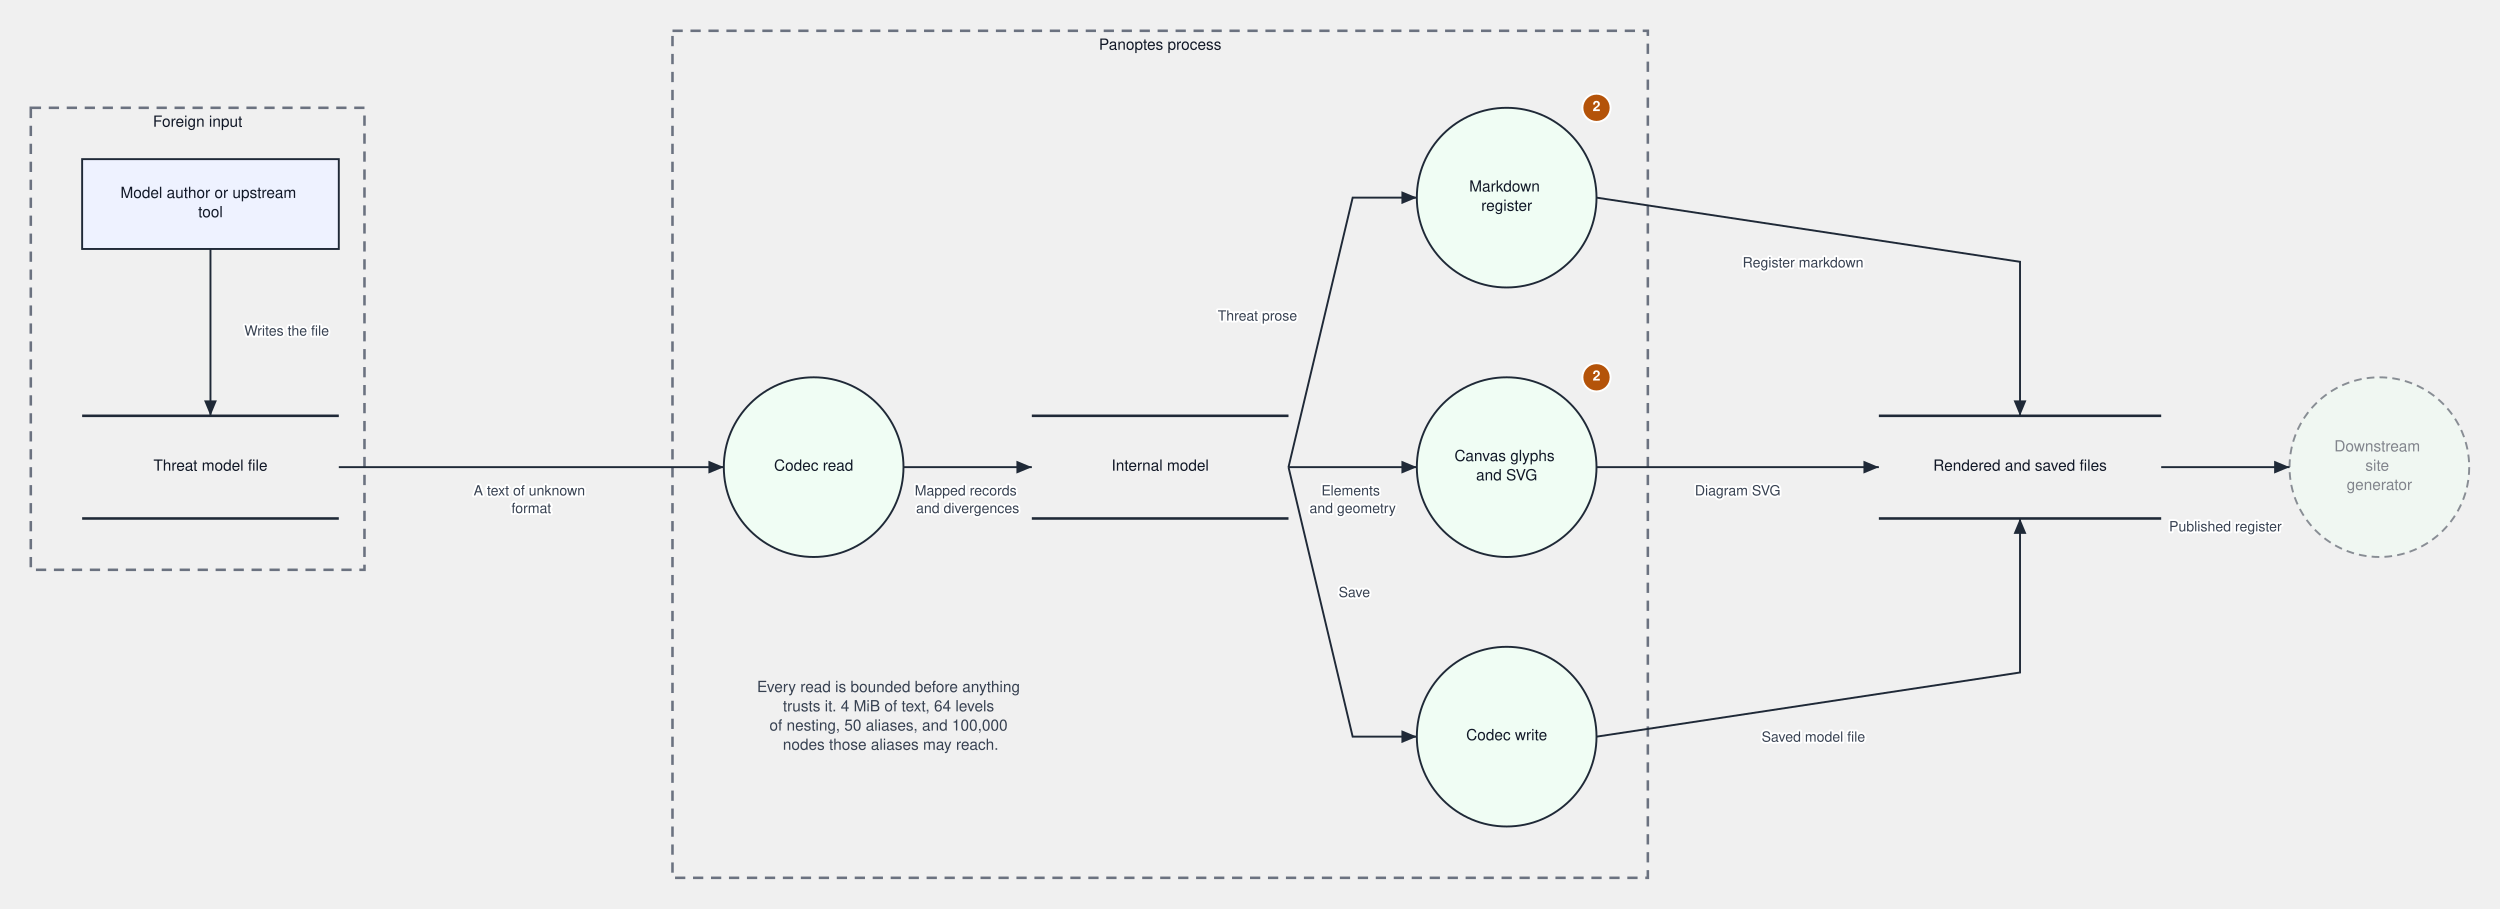
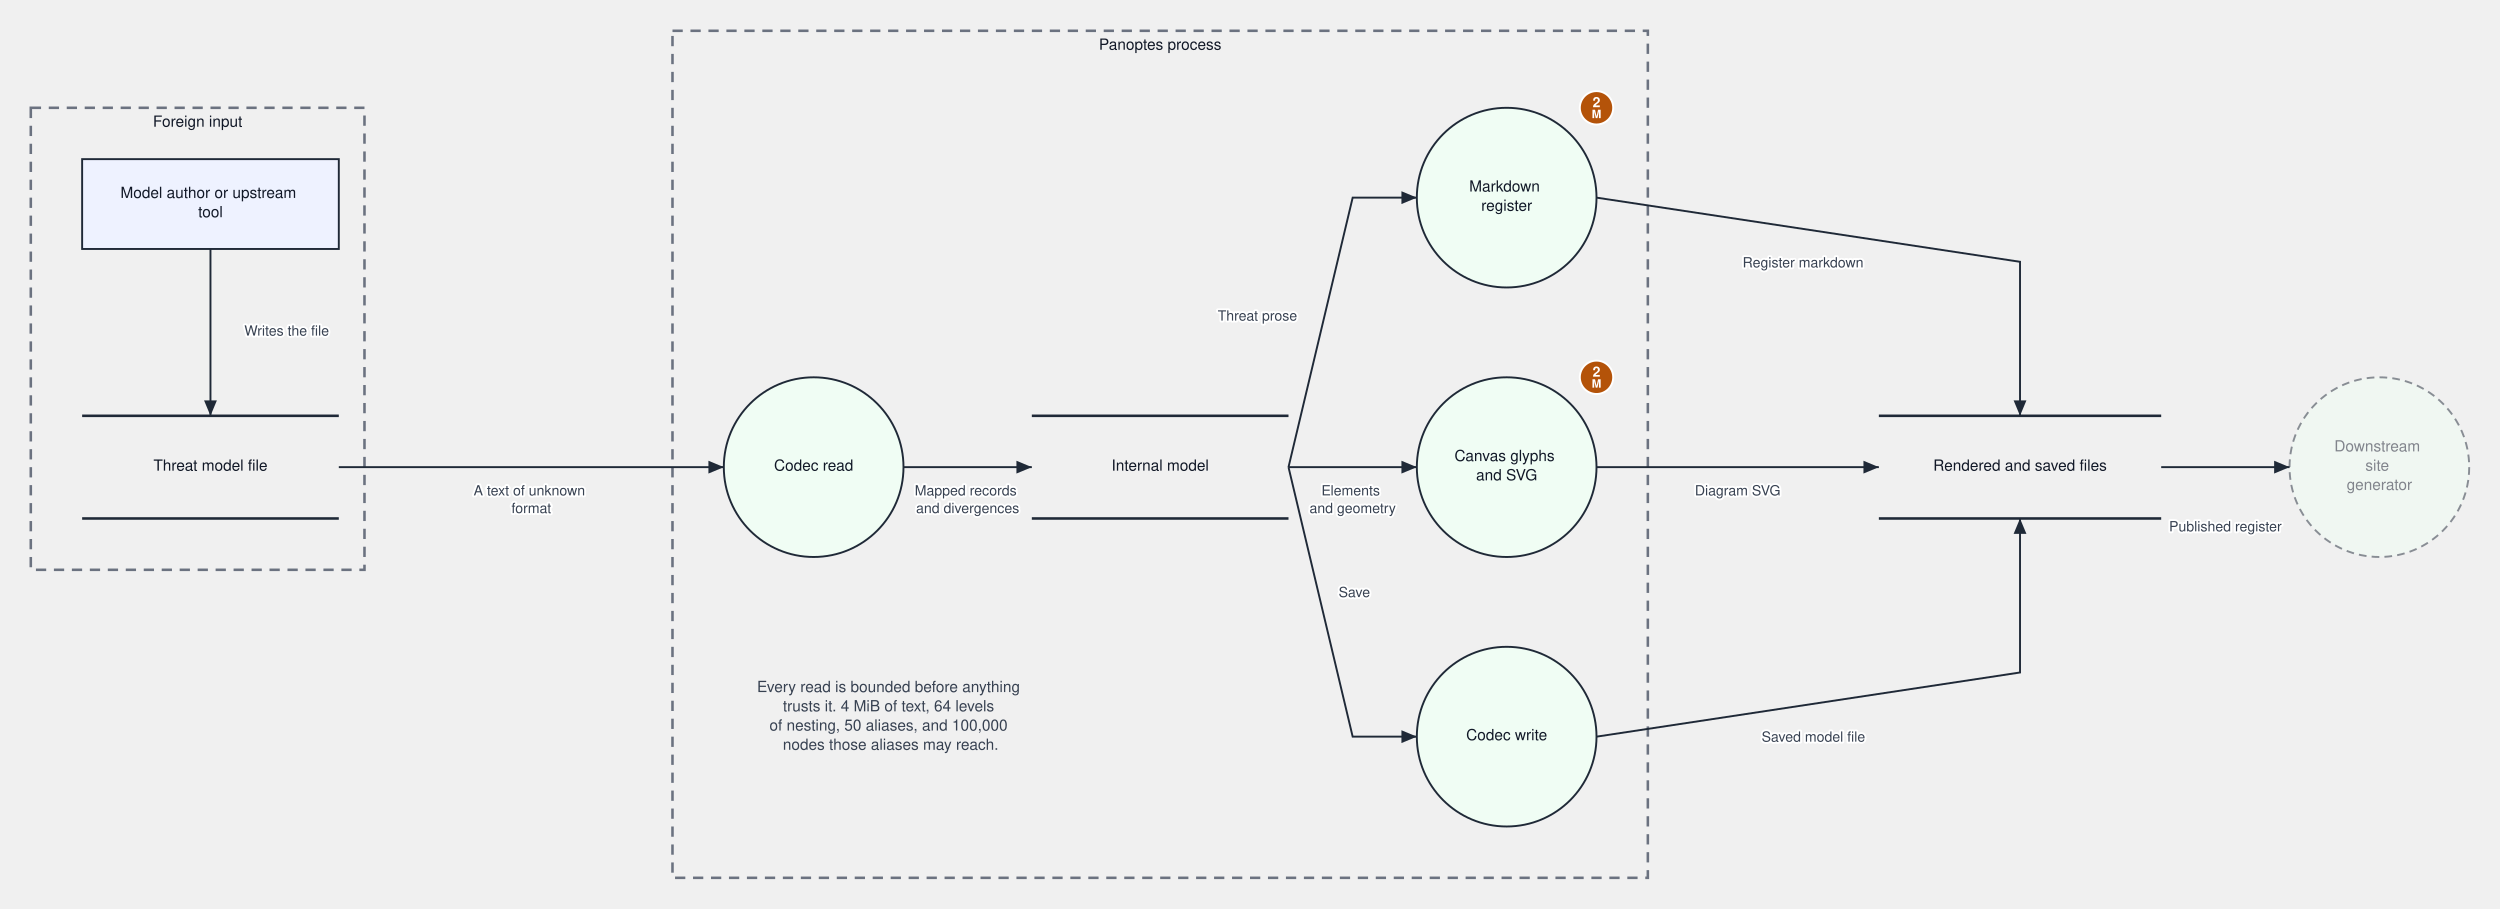
<svg xmlns="http://www.w3.org/2000/svg" viewBox="-24 -24 1948 708">
  <style>.pn-element {
  font-family: 'Helvetica Neue', Helvetica, Arial, sans-serif;
}
.pn-shape {
  fill: #ffffff;
  stroke: #1f2937;
  stroke-width: 1.5;
}
.pn-actor {
  fill: #eef2ff;
}
.pn-process {
  fill: #f0fdf4;
}
.pn-store {
  fill: none;
  stroke-width: 2;
}
.pn-boundary-box,
.pn-boundary-curve {
  fill: none;
  stroke: #6b7280;
  stroke-width: 2;
  stroke-dasharray: 8 6;
}
.pn-out-of-scope {
  opacity: 0.5;
}
.pn-out-of-scope .pn-shape {
  stroke-dasharray: 6 4;
}
.pn-label {
  fill: #111827;
  font-size: 12px;
  font-weight: 500;
  text-anchor: middle;
  dominant-baseline: central;
}
.pn-note {
  fill: #374151;
  font-size: 12px;
  text-anchor: middle;
  dominant-baseline: central;
}
.pn-flow {
  fill: none;
}
.pn-flow-arrow {
  fill: #1f2937;
  stroke: none;
}
.pn-flow-label {
  fill: #374151;
  font-size: 11px;
  text-anchor: middle;
  dominant-baseline: central;
  paint-order: stroke;
  stroke: #ffffff;
  stroke-width: 3;
  stroke-linejoin: round;
}
.pn-badge {
  stroke: #ffffff;
  stroke-width: 1.5;
}
.pn-badge-count {
  fill: #ffffff;
  stroke: none;
  font-weight: 600;
  text-anchor: middle;
  dominant-baseline: central;
}
.pn-badge-primary .pn-badge-count {
  font-size: 11px;
}
.pn-badge-secondary .pn-badge-count {
  font-size: 9px;
}
+ .pn-badge-mark {
+   fill: #ffffff;
+   stroke: none;
+   font-size: 9px;
+   font-weight: 700;
+   text-anchor: middle;
+   dominant-baseline: central;
+ }
.pn-tone-critical {
  fill: #7f1d1d;
}
.pn-tone-high {
  fill: #b91c1c;
}
.pn-tone-medium {
  fill: #b45309;
}
.pn-tone-low {
  fill: #1d4ed8;
}
.pn-tone-neutral {
  fill: #52525b;
}
</style>
  <g transform="translate(0, 60)">
    <g class="pn-element">
      <rect class="pn-shape pn-boundary-box" width="260" height="360" />
      <text class="pn-label" x="130" y="12">
        <tspan x="130" dy="0">Foreign input</tspan>
      </text>
    </g>
  </g>
  <g transform="translate(500, 0)">
    <g class="pn-element">
      <rect class="pn-shape pn-boundary-box" width="760" height="660" />
      <text class="pn-label" x="380" y="12">
        <tspan x="380" dy="0">Panoptes process</tspan>
      </text>
    </g>
  </g>
  <g transform="translate(40, 100)">
    <g class="pn-element">
      <rect class="pn-shape pn-actor" width="200" height="70" />
      <text class="pn-label" x="100" y="27.5">
        <tspan x="100" dy="0">Model author or upstream</tspan>
        <tspan x="100" dy="15">tool</tspan>
      </text>
    </g>
  </g>
  <g transform="translate(40, 300)">
    <g class="pn-element">
      <line class="pn-shape pn-store" x1="0" y1="0" x2="200" y2="0" />
      <line class="pn-shape pn-store" x1="0" y1="80" x2="200" y2="80" />
      <text class="pn-label" x="100" y="40">
        <tspan x="100" dy="0">Threat model file</tspan>
      </text>
    </g>
  </g>
  <g transform="translate(540, 270)">
    <g class="pn-element">
      <circle class="pn-shape pn-process" cx="70" cy="70" r="70" />
      <text class="pn-label" x="70" y="70">
        <tspan x="70" dy="0">Codec read</tspan>
      </text>
    </g>
  </g>
  <g transform="translate(780, 300)">
    <g class="pn-element">
      <line class="pn-shape pn-store" x1="0" y1="0" x2="200" y2="0" />
      <line class="pn-shape pn-store" x1="0" y1="80" x2="200" y2="80" />
      <text class="pn-label" x="100" y="40">
        <tspan x="100" dy="0">Internal model</tspan>
      </text>
    </g>
  </g>
  <g transform="translate(1080, 60)">
    <g class="pn-element">
      <circle class="pn-shape pn-process" cx="70" cy="70" r="70" />
      <text class="pn-label" x="70" y="62.5">
        <tspan x="70" dy="0">Markdown</tspan>
        <tspan x="70" dy="15">register</tspan>
      </text>
      <g class="pn-badge" transform="translate(140, 0)">
        <g class="pn-badge-primary">
-           <circle class="pn-tone-medium" r="11" />
-           <text class="pn-badge-count">2</text>
+           <circle class="pn-tone-medium" r="13" />
+           <text class="pn-badge-count" y="-3">2</text>
+           <text class="pn-badge-mark" y="6">M</text>
        </g>
      </g>
    </g>
  </g>
  <g transform="translate(1080, 270)">
    <g class="pn-element">
      <circle class="pn-shape pn-process" cx="70" cy="70" r="70" />
      <text class="pn-label" x="70" y="62.5">
        <tspan x="70" dy="0">Canvas glyphs</tspan>
        <tspan x="70" dy="15">and SVG</tspan>
      </text>
      <g class="pn-badge" transform="translate(140, 0)">
        <g class="pn-badge-primary">
-           <circle class="pn-tone-medium" r="11" />
-           <text class="pn-badge-count">2</text>
+           <circle class="pn-tone-medium" r="13" />
+           <text class="pn-badge-count" y="-3">2</text>
+           <text class="pn-badge-mark" y="6">M</text>
        </g>
      </g>
    </g>
  </g>
  <g transform="translate(1080, 480)">
    <g class="pn-element">
      <circle class="pn-shape pn-process" cx="70" cy="70" r="70" />
      <text class="pn-label" x="70" y="70">
        <tspan x="70" dy="0">Codec write</tspan>
      </text>
    </g>
  </g>
  <g transform="translate(1440, 300)">
    <g class="pn-element">
      <line class="pn-shape pn-store" x1="0" y1="0" x2="220" y2="0" />
      <line class="pn-shape pn-store" x1="0" y1="80" x2="220" y2="80" />
      <text class="pn-label" x="110" y="40">
        <tspan x="110" dy="0">Rendered and saved files</tspan>
      </text>
    </g>
  </g>
  <g transform="translate(1760, 270)">
    <g class="pn-element pn-out-of-scope">
      <circle class="pn-shape pn-process" cx="70" cy="70" r="70" />
      <text class="pn-label" x="70" y="55">
        <tspan x="70" dy="0">Downstream</tspan>
        <tspan x="70" dy="15">site</tspan>
        <tspan x="70" dy="15">generator</tspan>
      </text>
    </g>
  </g>
  <g transform="translate(540, 470)">
    <g class="pn-element">
      <text class="pn-note" x="130" y="42.5">
        <tspan x="130" dy="0">Every read is bounded before anything</tspan>
        <tspan x="130" dy="15">trusts it. 4 MiB of text, 64 levels</tspan>
        <tspan x="130" dy="15">of nesting, 50 aliases, and 100,000</tspan>
        <tspan x="130" dy="15">nodes those aliases may reach.</tspan>
      </text>
    </g>
  </g>
  <g class="pn-element">
    <path class="pn-shape pn-flow" d="M 140 170 L 140 300" />
    <path class="pn-flow-arrow" d="M 140 300 L 135 288 L 145 288 Z" />
    <text class="pn-flow-label" x="199.375" y="235">
      <tspan x="199.375" dy="0">Writes the file</tspan>
    </text>
  </g>
  <g class="pn-element">
    <path class="pn-shape pn-flow" d="M 240 340 L 540 340" />
    <path class="pn-flow-arrow" d="M 540 340 L 528 345 L 528 335 Z" />
    <text class="pn-flow-label" x="390" y="359.5">
      <tspan x="390" dy="0">A text of unknown</tspan>
      <tspan x="390" dy="13.75">format</tspan>
    </text>
  </g>
  <g class="pn-element">
    <path class="pn-shape pn-flow" d="M 680 340 L 780 340" />
    <path class="pn-flow-arrow" d="M 780 340 L 768 345 L 768 335 Z" />
    <text class="pn-flow-label" x="730" y="359.5">
      <tspan x="730" dy="0">Mapped records</tspan>
      <tspan x="730" dy="13.75">and divergences</tspan>
    </text>
  </g>
  <g class="pn-element">
    <path class="pn-shape pn-flow" d="M 980 340 L 1030 130 L 1080 130" />
    <path class="pn-flow-arrow" d="M 1080 130 L 1068 135 L 1068 125 Z" />
    <text class="pn-flow-label" x="955.789" y="223.283">
      <tspan x="955.789" dy="0">Threat prose</tspan>
    </text>
  </g>
  <g class="pn-element">
    <path class="pn-shape pn-flow" d="M 980 340 L 1080 340" />
    <path class="pn-flow-arrow" d="M 1080 340 L 1068 345 L 1068 335 Z" />
    <text class="pn-flow-label" x="1030" y="359.5">
      <tspan x="1030" dy="0">Elements</tspan>
      <tspan x="1030" dy="13.75">and geometry</tspan>
    </text>
  </g>
  <g class="pn-element">
    <path class="pn-shape pn-flow" d="M 980 340 L 1030 550 L 1080 550" />
    <path class="pn-flow-arrow" d="M 1080 550 L 1068 555 L 1068 545 Z" />
    <text class="pn-flow-label" x="1031.309" y="438.736">
      <tspan x="1031.309" dy="0">Save</tspan>
    </text>
  </g>
  <g class="pn-element">
    <path class="pn-shape pn-flow" d="M 1220 130 L 1550 180 L 1550 300" />
    <path class="pn-flow-arrow" d="M 1550 300 L 1545 288 L 1555 288 Z" />
    <text class="pn-flow-label" x="1380.934" y="181.835">
      <tspan x="1380.934" dy="0">Register markdown</tspan>
    </text>
  </g>
  <g class="pn-element">
    <path class="pn-shape pn-flow" d="M 1220 340 L 1440 340" />
    <path class="pn-flow-arrow" d="M 1440 340 L 1428 345 L 1428 335 Z" />
    <text class="pn-flow-label" x="1330" y="359.5">
      <tspan x="1330" dy="0">Diagram SVG</tspan>
    </text>
  </g>
  <g class="pn-element">
    <path class="pn-shape pn-flow" d="M 1220 550 L 1550 500 L 1550 380" />
    <path class="pn-flow-arrow" d="M 1550 380 L 1555 392 L 1545 392 Z" />
    <text class="pn-flow-label" x="1388.998" y="551.387">
      <tspan x="1388.998" dy="0">Saved model file</tspan>
    </text>
  </g>
  <g class="pn-element">
    <path class="pn-shape pn-flow" d="M 1660 340 L 1760 340" />
    <path class="pn-flow-arrow" d="M 1760 340 L 1748 345 L 1748 335 Z" />
    <text class="pn-flow-label" x="1710" y="387.5">
      <tspan x="1710" dy="0">Published register</tspan>
    </text>
  </g>
</svg>
